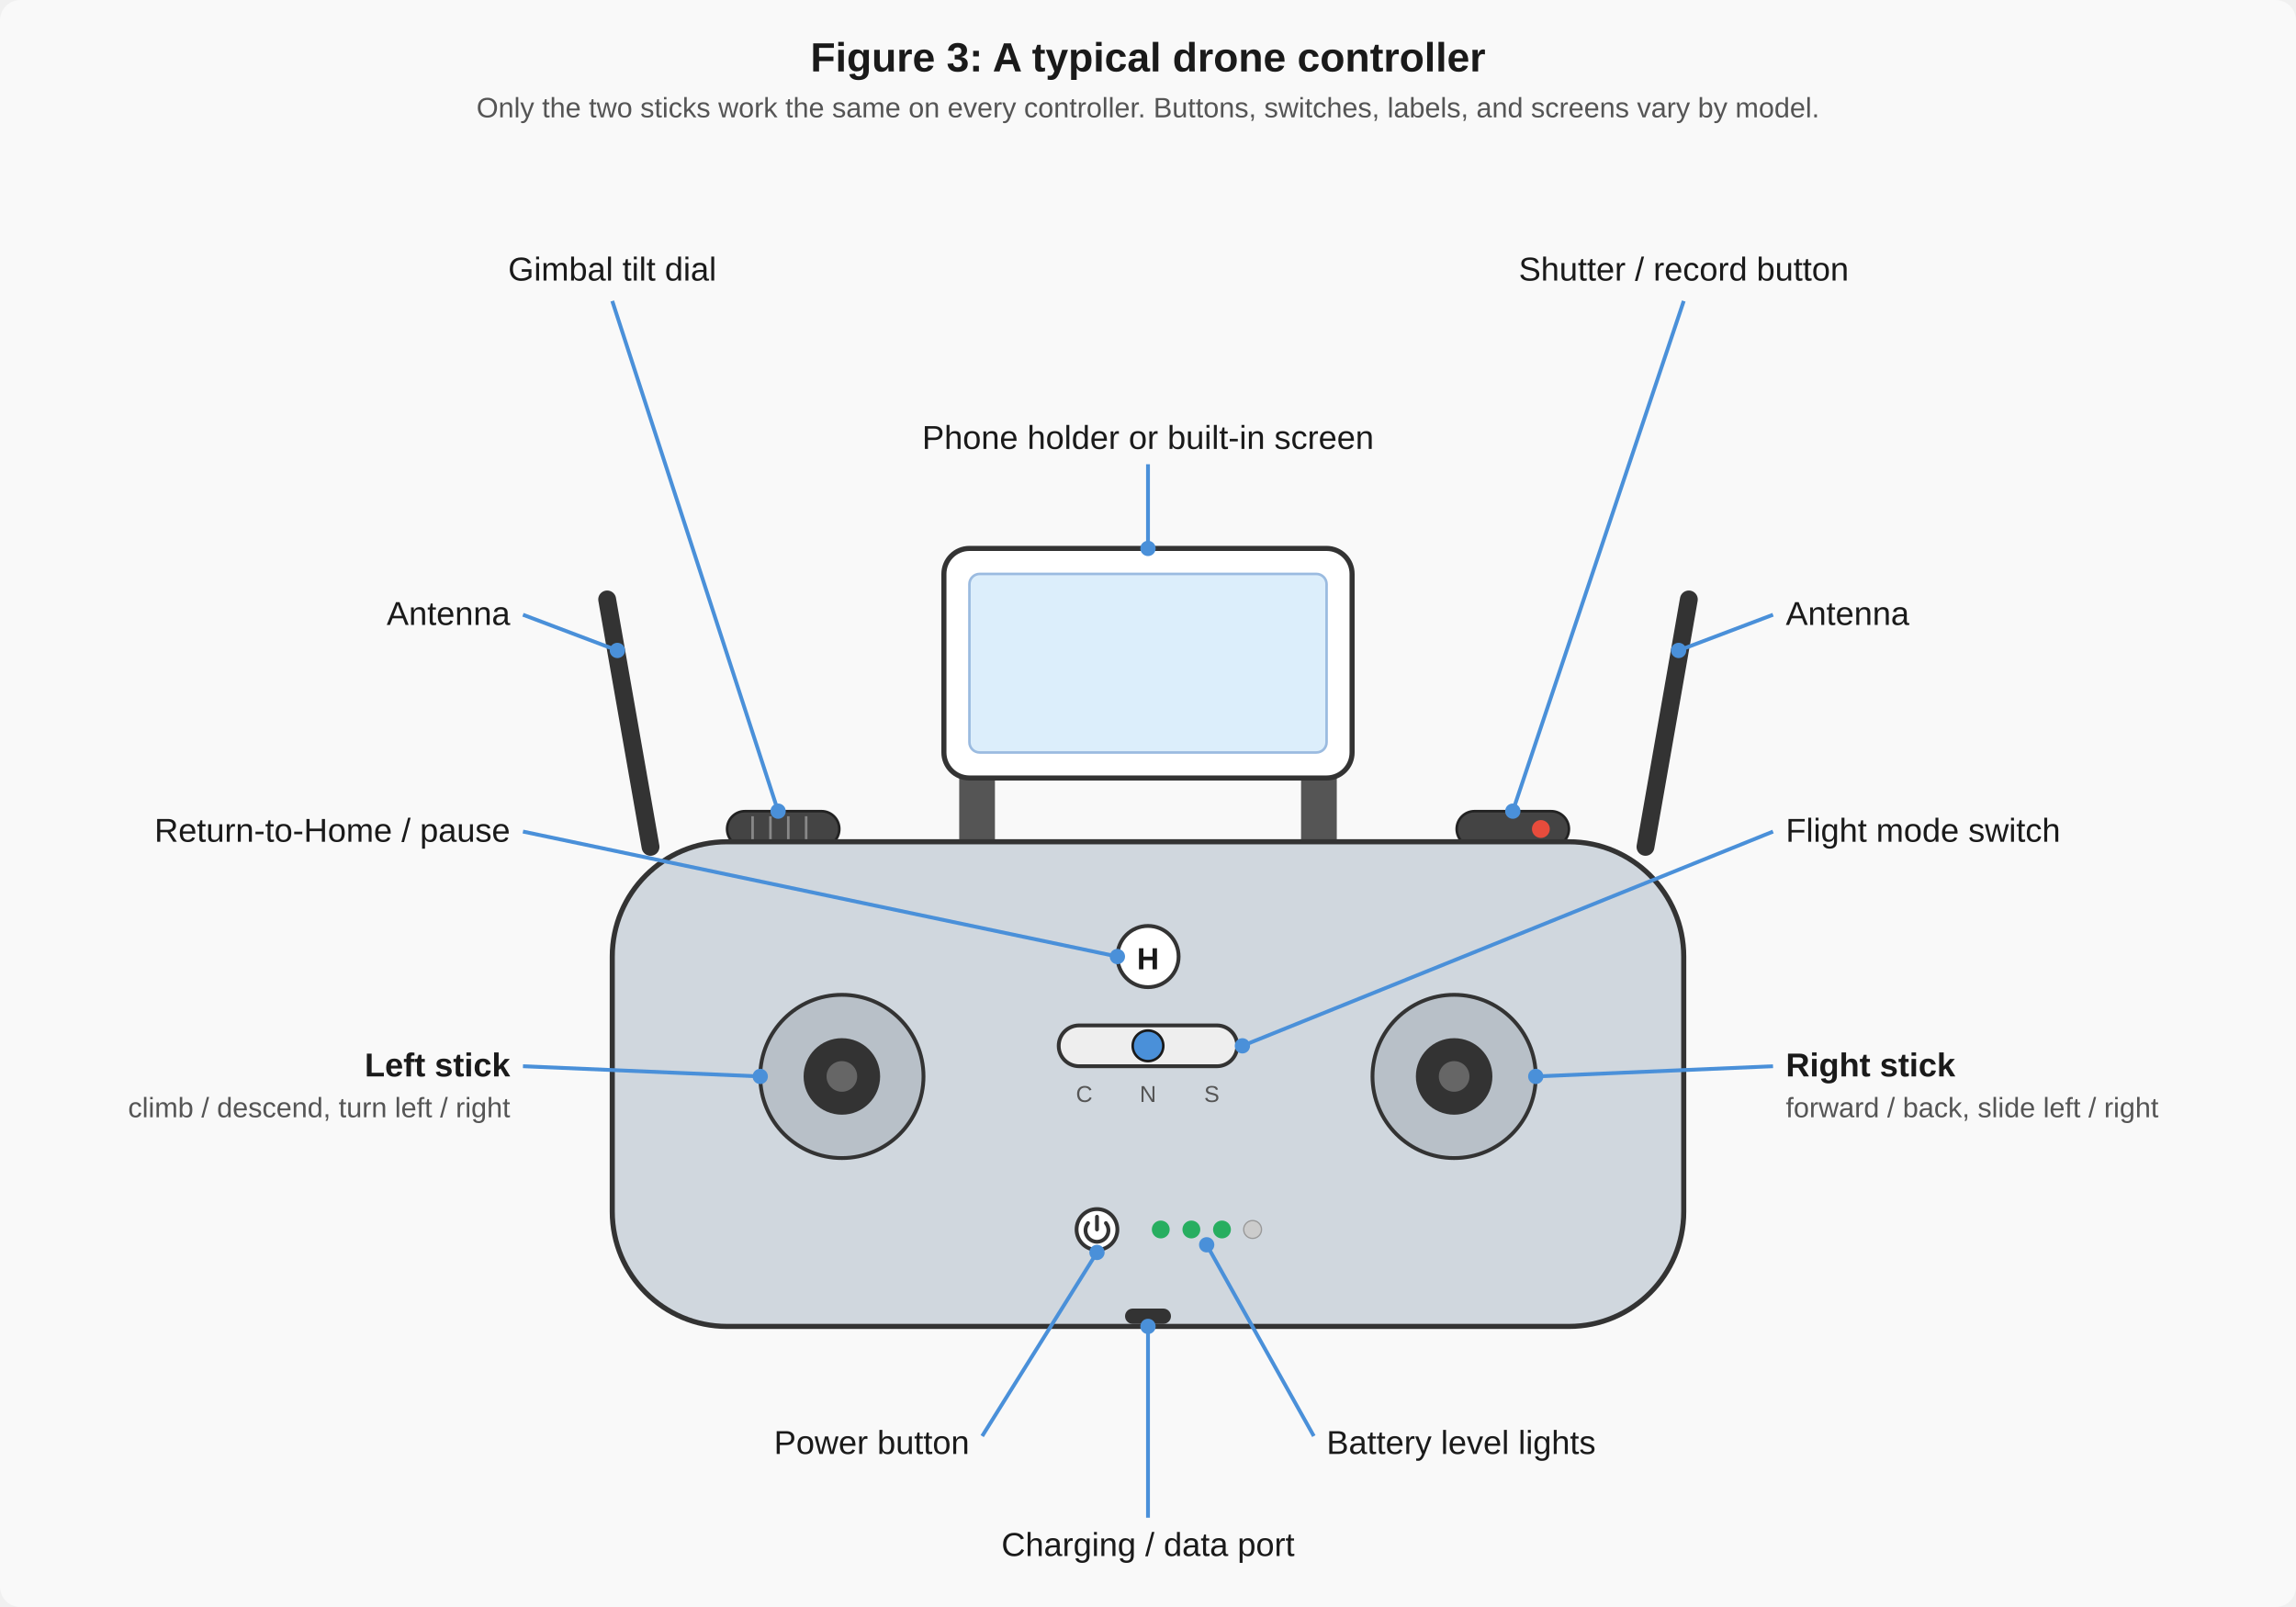
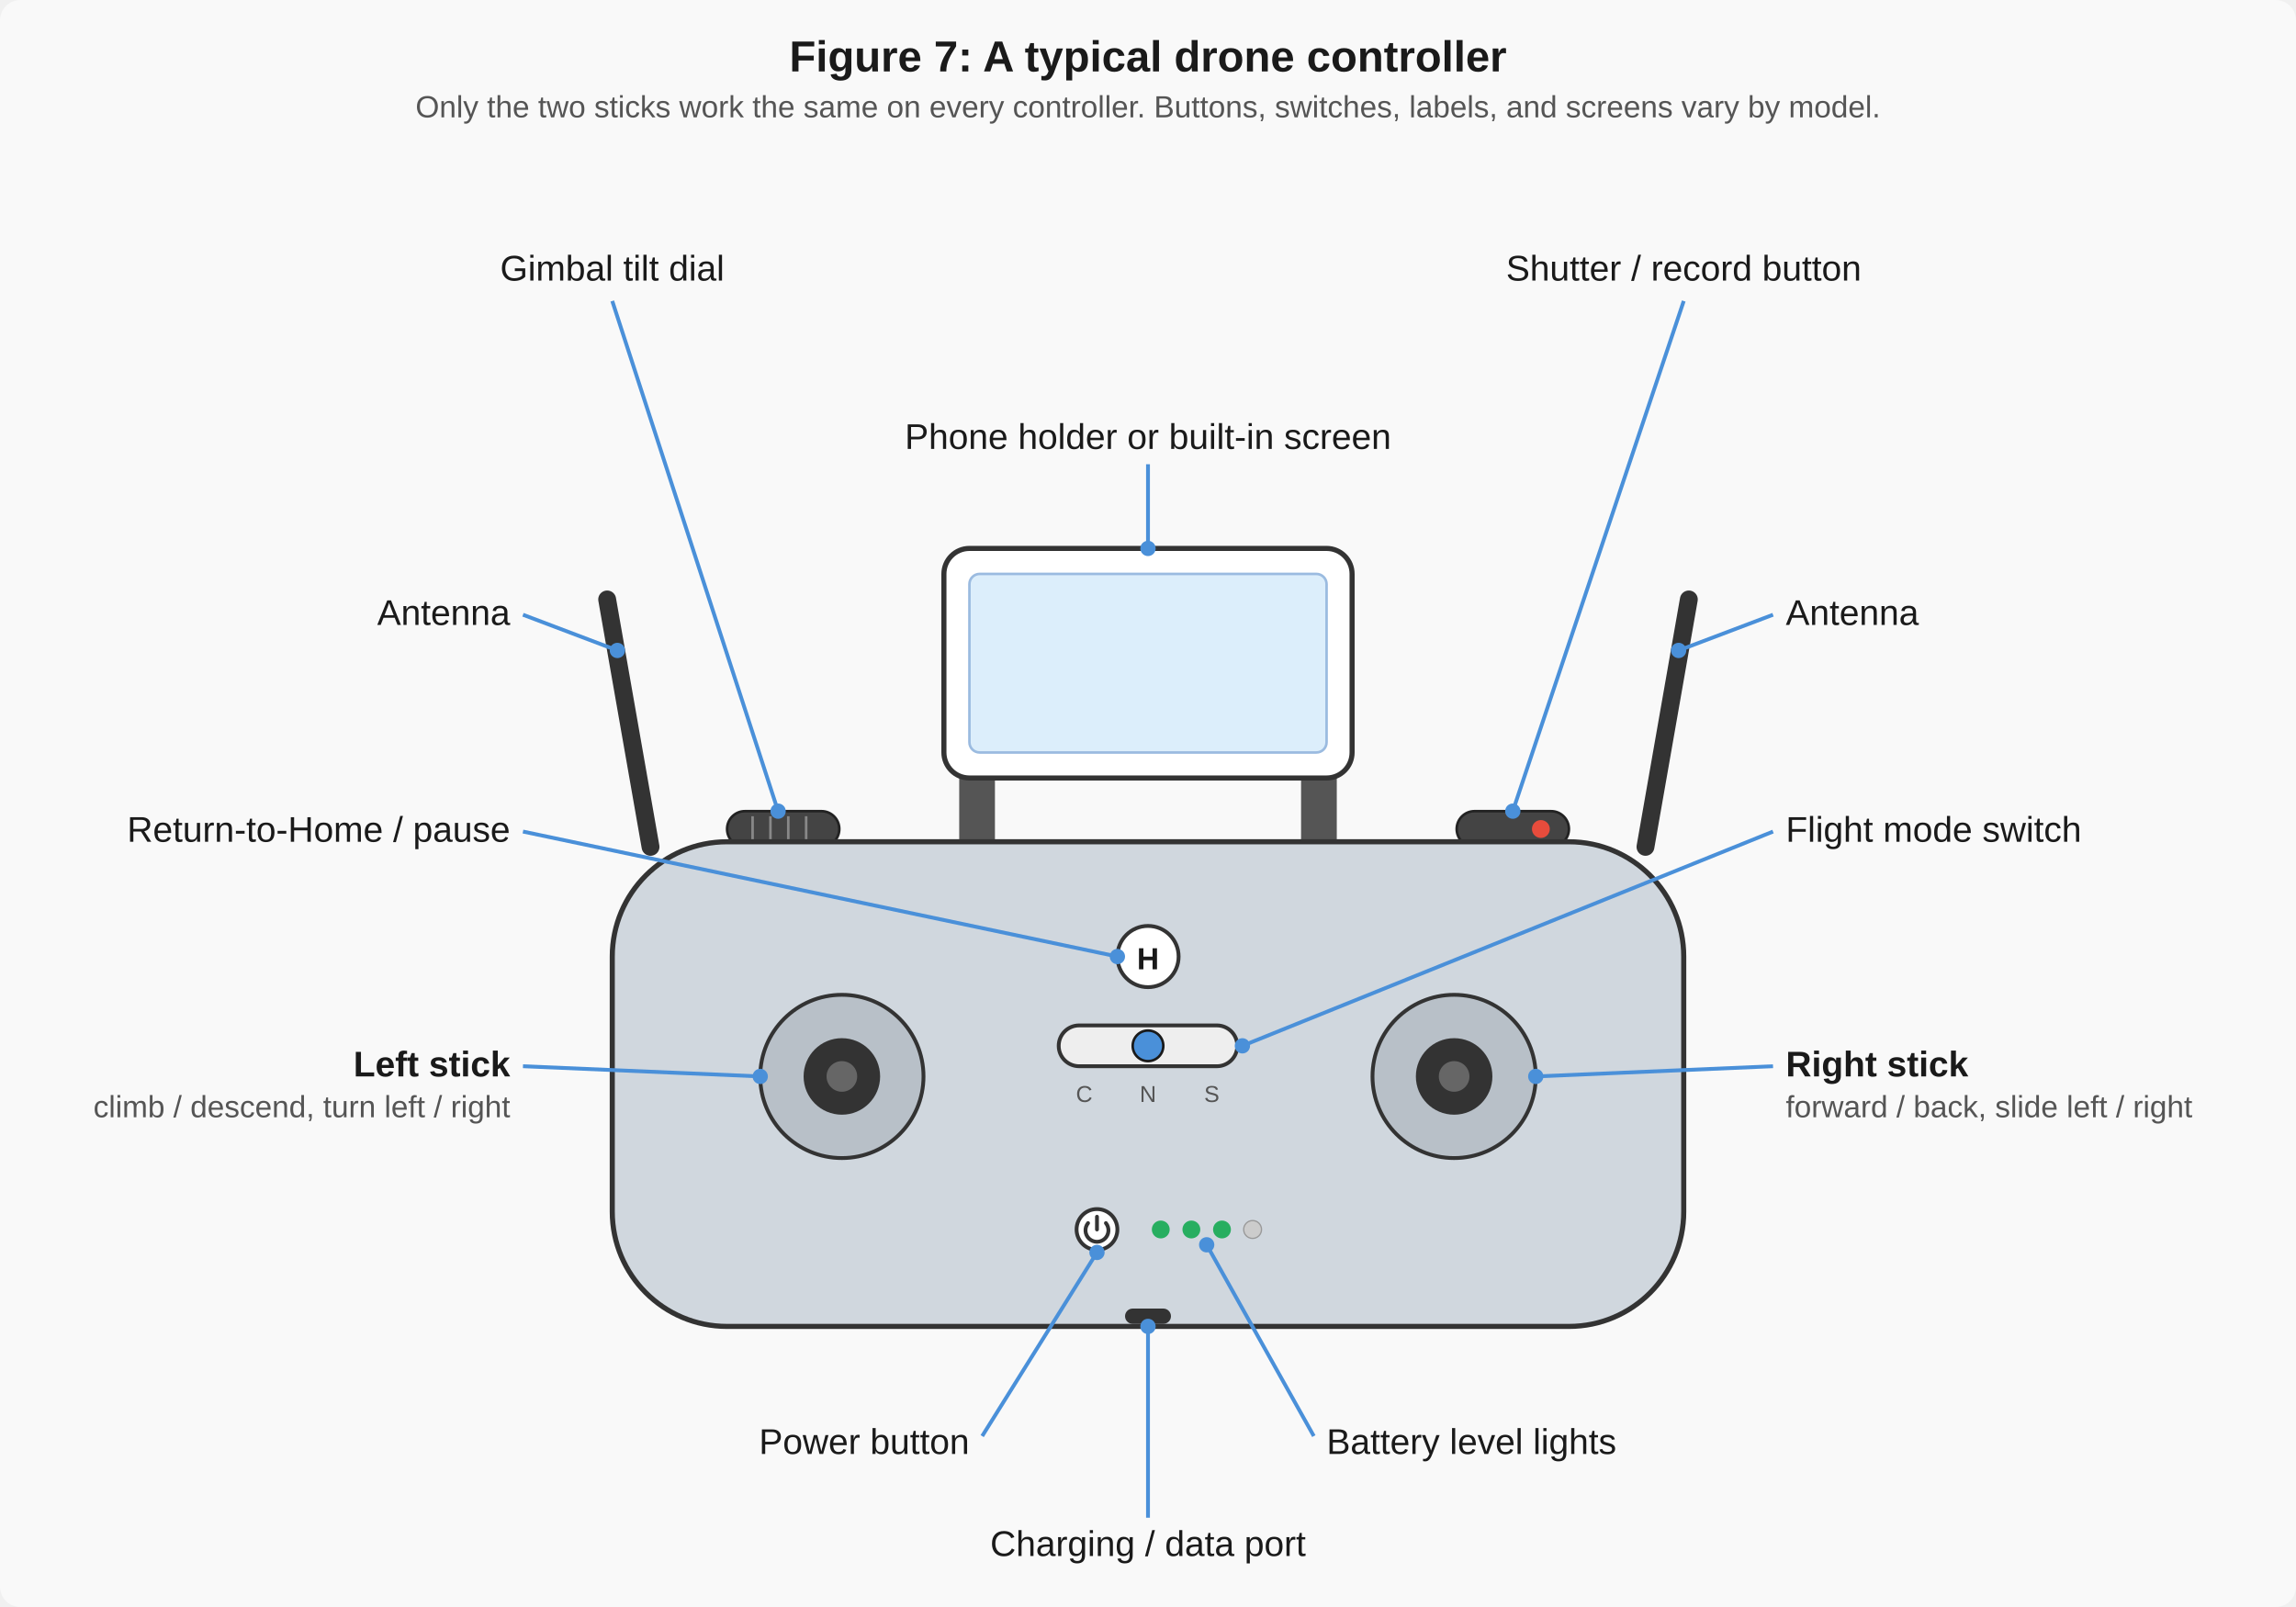
- <svg xmlns="http://www.w3.org/2000/svg" viewBox="0 0 900 630" font-family="Arial, Helvetica, sans-serif" font-size="13">
+ <svg xmlns="http://www.w3.org/2000/svg" viewBox="0 0 900 630" font-family="Arial, Helvetica, sans-serif" font-size="14">
  <rect x="0" y="0" width="900" height="630" fill="#f9f9f9" rx="8" />
-   <text x="450.0" y="28" text-anchor="middle" font-size="16" font-weight="bold" fill="#1a1a1a">Figure 3: A typical drone controller</text>
-   <text x="450.0" y="46" text-anchor="middle" font-size="11" fill="#555555">Only the two sticks work the same on every controller. Buttons, switches, labels, and screens vary by model.</text>
+   <text x="450.0" y="28" text-anchor="middle" font-size="17" font-weight="bold" fill="#1a1a1a">Figure 7: A typical drone controller</text>
+   <text x="450.0" y="46" text-anchor="middle" font-size="12" fill="#555555">Only the two sticks work the same on every controller. Buttons, switches, labels, and screens vary by model.</text>
  <g transform="translate(240,330)">
    <g>
      <g stroke="#333333" stroke-width="7" stroke-linecap="round">
        <line x1="15" y1="2" x2="-2" y2="-95" />
        <line x1="405" y1="2" x2="422" y2="-95" />
      </g>
      <rect x="136" y="-55" width="14" height="60" rx="3" fill="#555555" />
      <rect x="270" y="-55" width="14" height="60" rx="3" fill="#555555" />
      <rect x="130" y="-115" width="160" height="90" rx="10" fill="#ffffff" stroke="#333333" stroke-width="2" />
      <rect x="140" y="-105" width="140" height="70" rx="4" fill="#dceefb" stroke="#9bbbe0" stroke-width="1" />
      <rect x="45" y="-12" width="44" height="14" rx="7" fill="#444444" stroke="#222222" />
      <g stroke="#888888" stroke-width="1">
        <line x1="55" y1="-10" x2="55" y2="0" />
        <line x1="62" y1="-10" x2="62" y2="0" />
        <line x1="69" y1="-10" x2="69" y2="0" />
        <line x1="76" y1="-10" x2="76" y2="0" />
      </g>
      <rect x="331" y="-12" width="44" height="14" rx="7" fill="#444444" stroke="#222222" />
      <circle cx="364" cy="-5" r="3.5" fill="#e74c3c" />
      <rect x="0" y="0" width="420" height="190" rx="45" fill="#d0d7de" stroke="#333333" stroke-width="2" />
      <circle cx="90" cy="92" r="32" fill="#b8c0c8" stroke="#333333" stroke-width="1.5" />
      <circle cx="90" cy="92" r="15" fill="#333333" />
      <circle cx="90" cy="92" r="6" fill="#666666" />
      <circle cx="330" cy="92" r="32" fill="#b8c0c8" stroke="#333333" stroke-width="1.5" />
      <circle cx="330" cy="92" r="15" fill="#333333" />
      <circle cx="330" cy="92" r="6" fill="#666666" />
      <circle cx="210" cy="45" r="12" fill="#ffffff" stroke="#333333" stroke-width="1.5" />
      <text x="210" y="50" text-anchor="middle" font-size="12" font-weight="bold" fill="#1a1a1a">H</text>
      <rect x="175" y="72" width="70" height="16" rx="8" fill="#eeeeee" stroke="#333333" stroke-width="1.5" />
      <circle cx="210" cy="80" r="6" fill="#4a90d9" stroke="#1a1a1a" stroke-width="1" />
      <text x="185" y="102" text-anchor="middle" font-size="9" fill="#555555">C</text>
      <text x="210" y="102" text-anchor="middle" font-size="9" fill="#555555">N</text>
      <text x="235" y="102" text-anchor="middle" font-size="9" fill="#555555">S</text>
      <circle cx="190" cy="152" r="8" fill="#ffffff" stroke="#333333" stroke-width="1.5" />
      <path d="M190 147 v5 M186.5 149.5 a4.5 4.5 0 1 0 7 0" stroke="#333333" stroke-width="1.5" fill="none" stroke-linecap="round" />
      <circle cx="215" cy="152" r="3.5" fill="#27ae60" />
      <circle cx="227" cy="152" r="3.5" fill="#27ae60" />
      <circle cx="239" cy="152" r="3.5" fill="#27ae60" />
      <circle cx="251" cy="152" r="3.5" fill="#cccccc" stroke="#999999" stroke-width="0.5" />
      <rect x="201" y="183" width="18" height="6" rx="3" fill="#333333" />
    </g>
  </g>
  <g>
    <g stroke="#4a90d9" stroke-width="1.5" fill="none">
      <line x1="240" y1="118" x2="305" y2="318" />
      <line x1="660" y1="118" x2="593" y2="318" />
      <line x1="450" y1="182" x2="450" y2="215" />
      <line x1="205" y1="241" x2="242" y2="255" />
      <line x1="205" y1="326" x2="438" y2="375" />
      <line x1="205" y1="418" x2="298" y2="422" />
      <line x1="695" y1="241" x2="658" y2="255" />
      <line x1="695" y1="326" x2="487" y2="410" />
      <line x1="695" y1="418" x2="602" y2="422" />
      <line x1="385" y1="563" x2="430" y2="491" />
      <line x1="515" y1="563" x2="473" y2="488" />
      <line x1="450" y1="595" x2="450" y2="520" />
    </g>
    <g fill="#4a90d9">
      <circle cx="305" cy="318" r="3" />
      <circle cx="593" cy="318" r="3" />
      <circle cx="450" cy="215" r="3" />
      <circle cx="242" cy="255" r="3" />
      <circle cx="438" cy="375" r="3" />
      <circle cx="298" cy="422" r="3" />
      <circle cx="658" cy="255" r="3" />
      <circle cx="487" cy="410" r="3" />
      <circle cx="602" cy="422" r="3" />
      <circle cx="430" cy="491" r="3" />
      <circle cx="473" cy="488" r="3" />
      <circle cx="450" cy="520" r="3" />
    </g>
  </g>
  <g id="names" fill="#1a1a1a">
    <text x="240" y="110" text-anchor="middle">Gimbal tilt dial</text>
    <text x="660" y="110" text-anchor="middle">Shutter / record button</text>
    <text x="450" y="176" text-anchor="middle">Phone holder or built-in screen</text>
    <text x="200" y="245" text-anchor="end">Antenna</text>
    <text x="200" y="330" text-anchor="end">Return-to-Home / pause</text>
    <text x="200" y="422" text-anchor="end" font-weight="bold">Left stick</text>
-     <text x="200" y="438" text-anchor="end" font-size="11" fill="#555555">climb / descend, turn left / right</text>
+     <text x="200" y="438" text-anchor="end" font-size="12" fill="#555555">climb / descend, turn left / right</text>
    <text x="700" y="245" text-anchor="start">Antenna</text>
    <text x="700" y="330" text-anchor="start">Flight mode switch</text>
    <text x="700" y="422" text-anchor="start" font-weight="bold">Right stick</text>
-     <text x="700" y="438" text-anchor="start" font-size="11" fill="#555555">forward / back, slide left / right</text>
+     <text x="700" y="438" text-anchor="start" font-size="12" fill="#555555">forward / back, slide left / right</text>
    <text x="380" y="570" text-anchor="end">Power button</text>
    <text x="520" y="570" text-anchor="start">Battery level lights</text>
    <text x="450" y="610" text-anchor="middle">Charging / data port</text>
  </g>
</svg>
